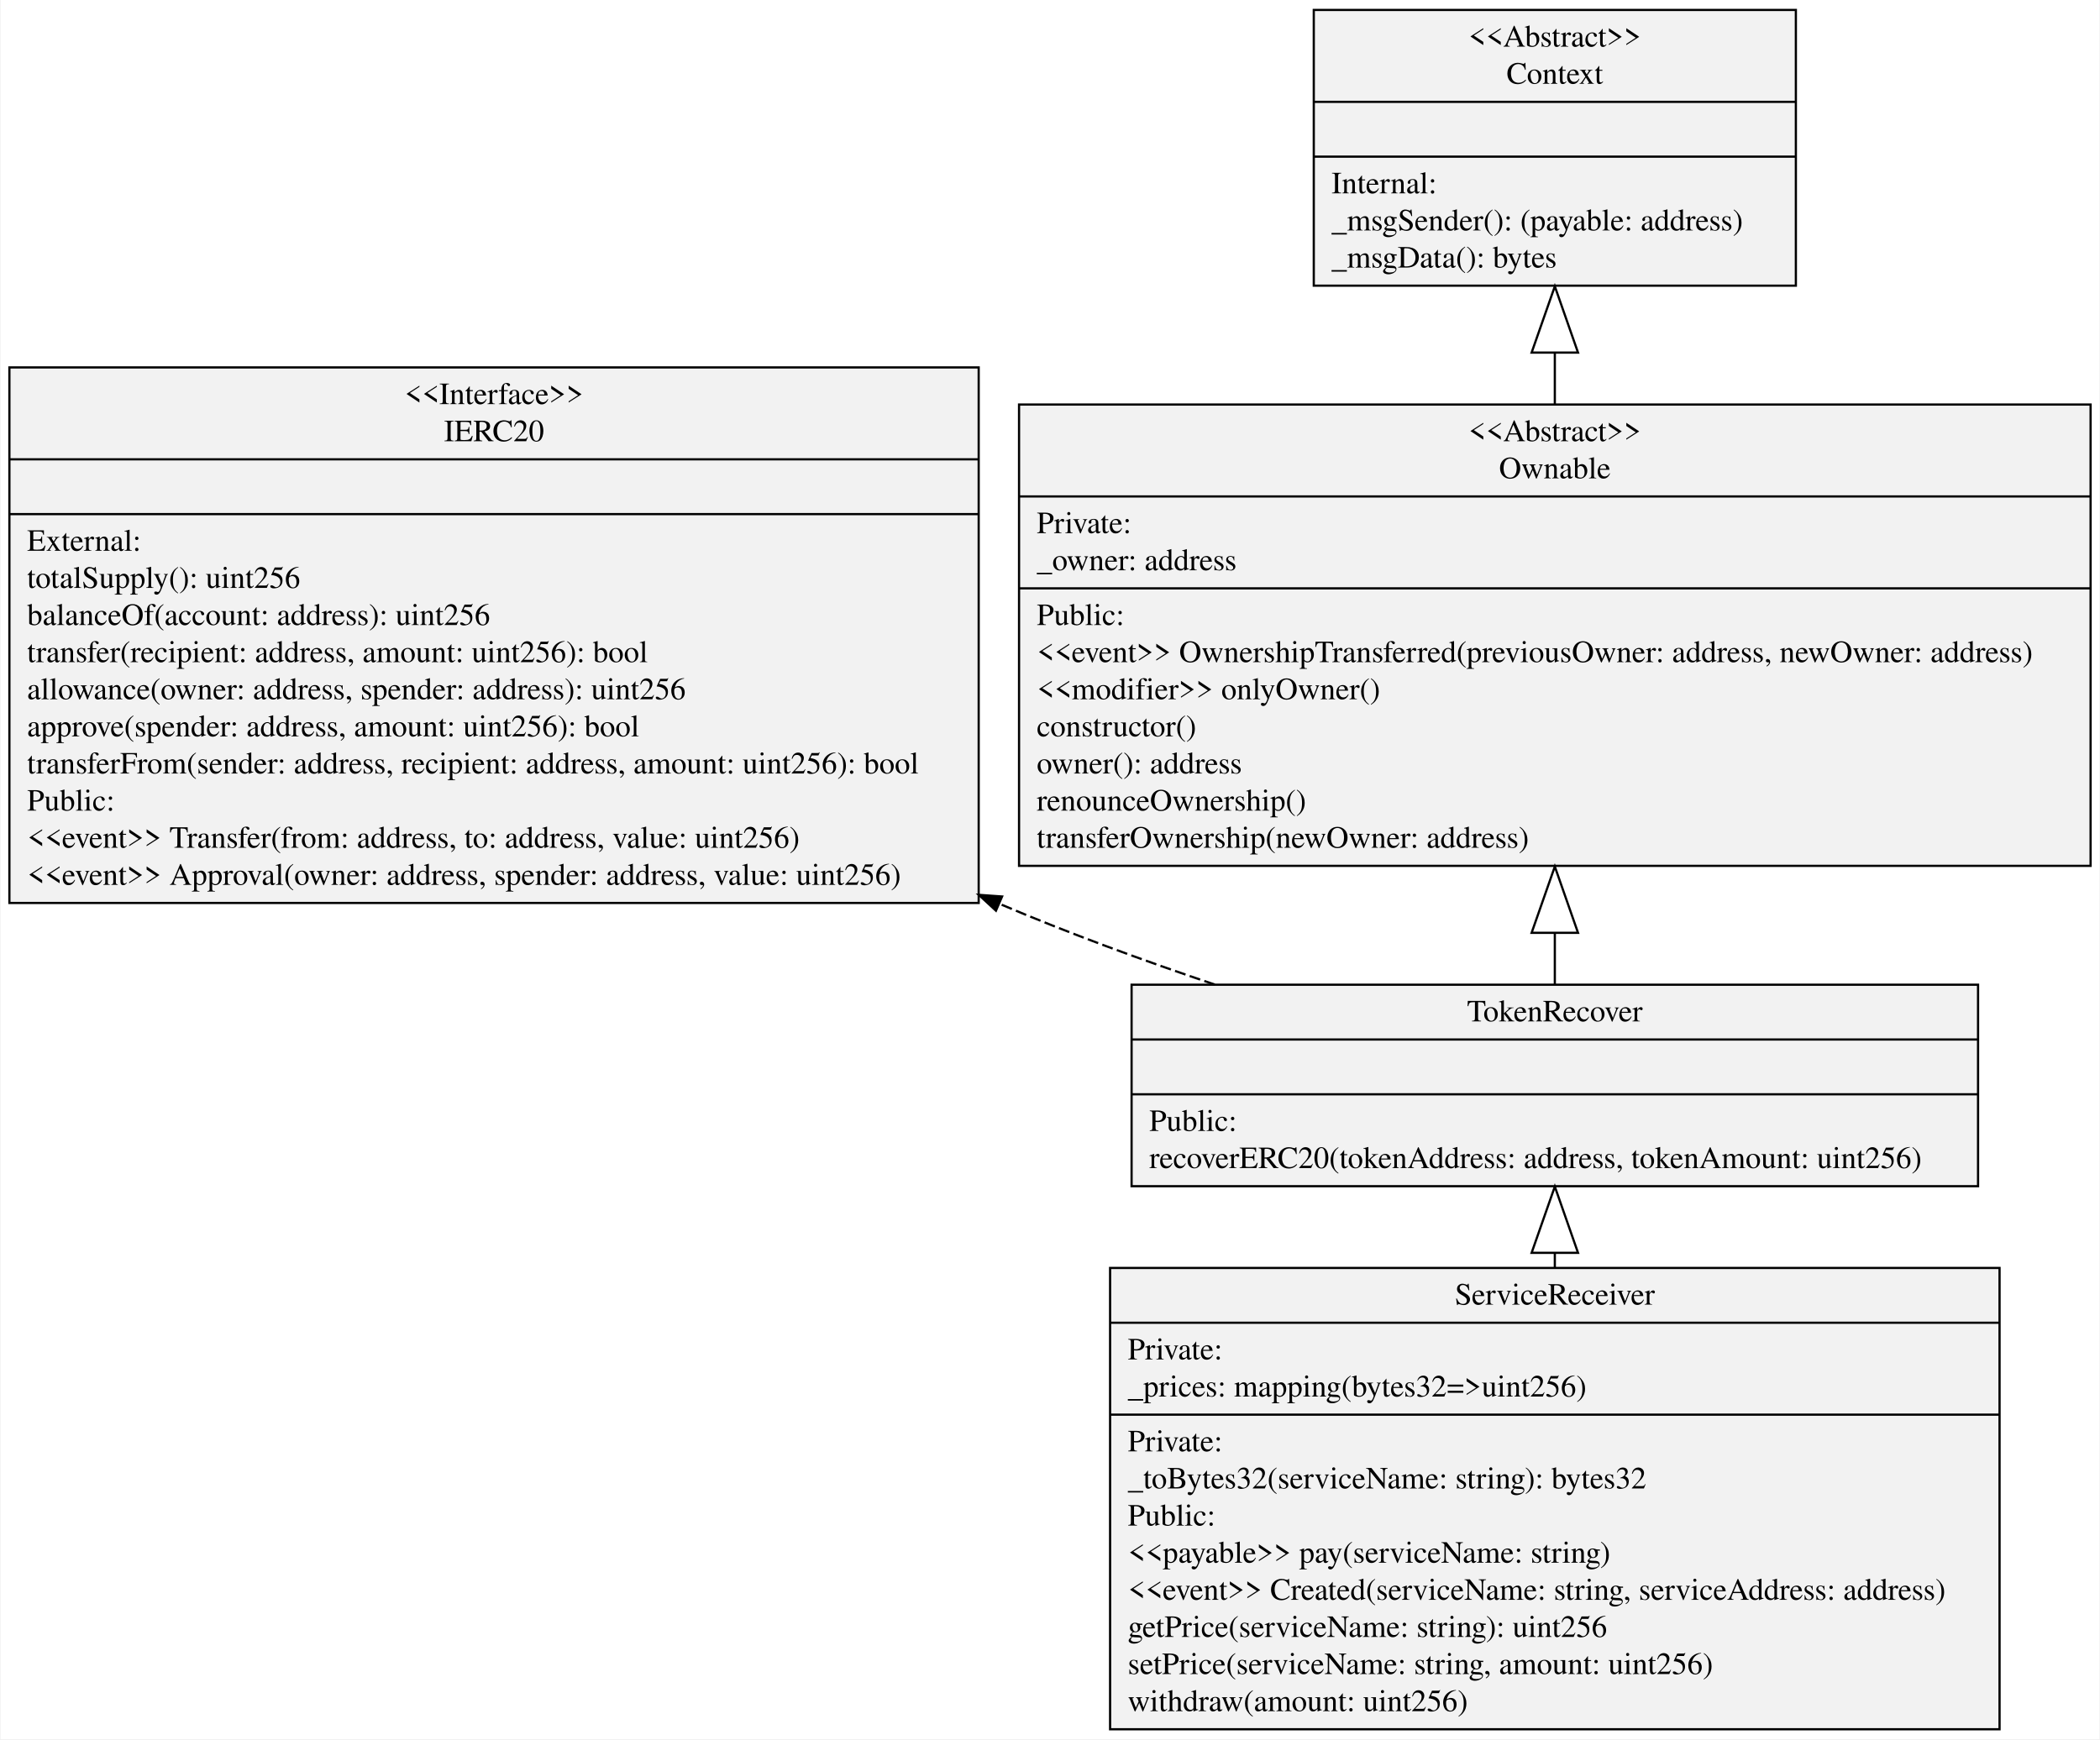
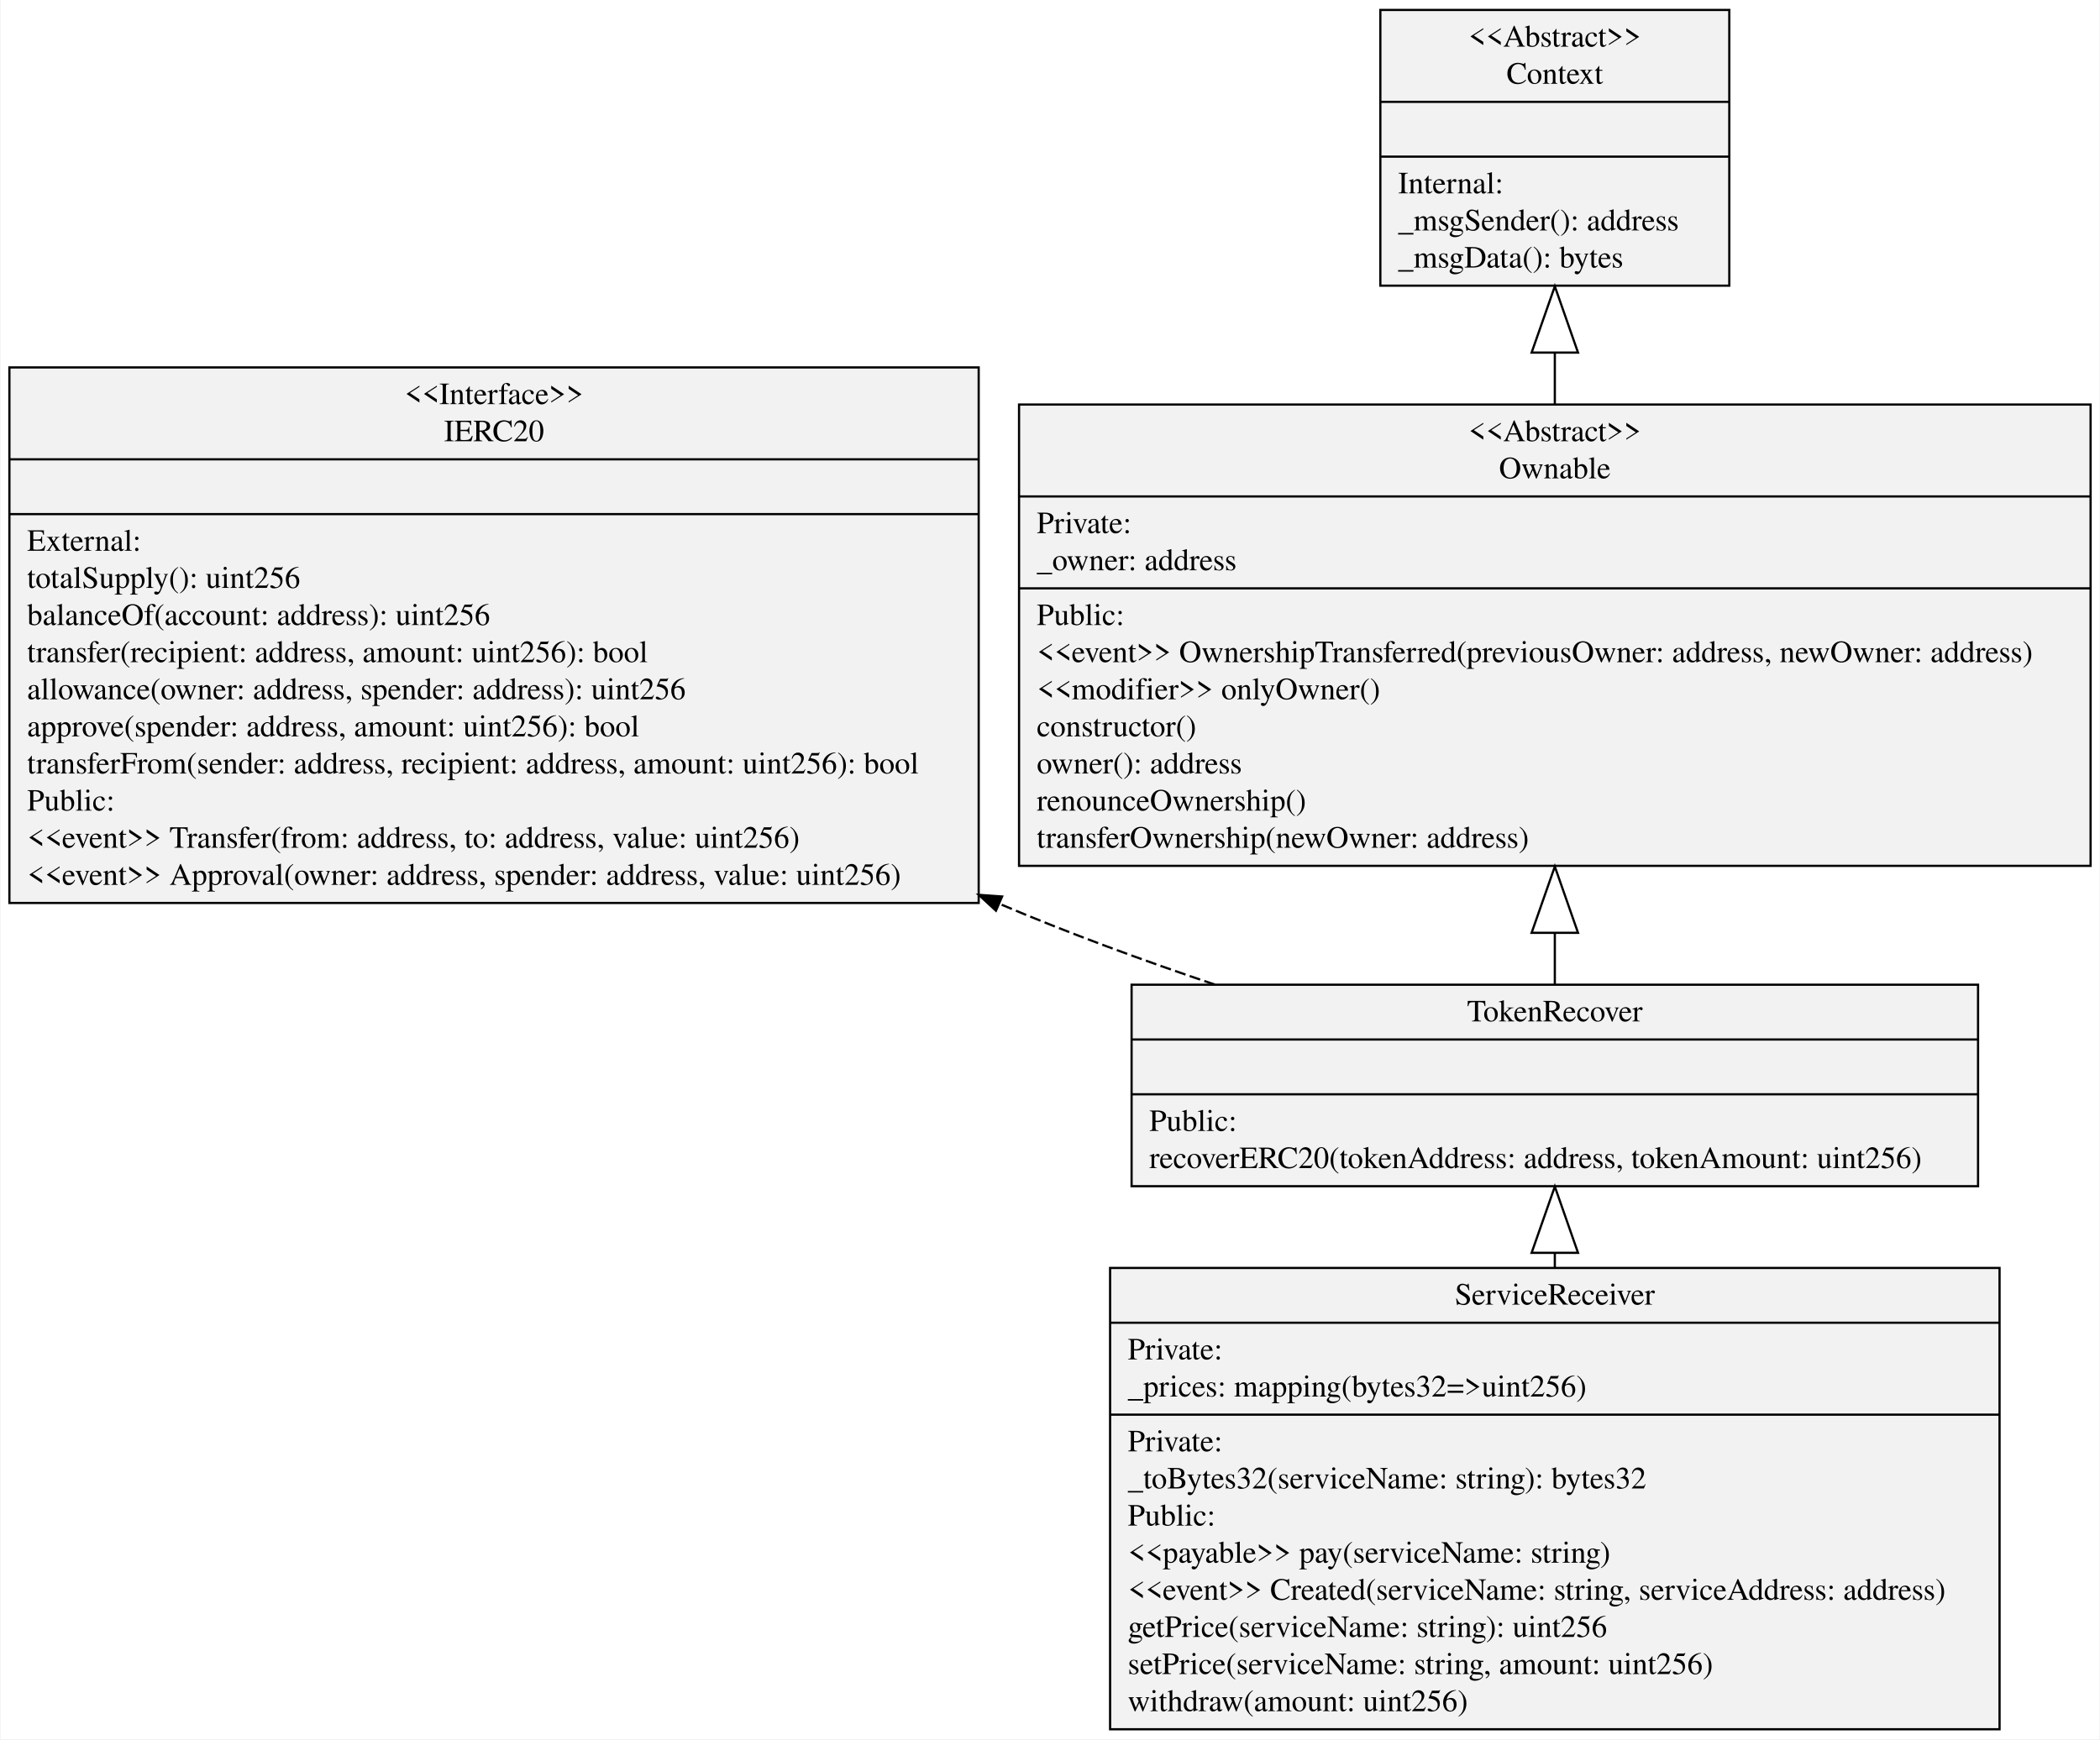
<svg xmlns="http://www.w3.org/2000/svg" width="950pt" height="787pt" viewBox="0.00 0.00 949.74 787.20">
  <g id="graph0" class="graph" transform="scale(1 1) rotate(0) translate(4 783.2)">
    <polygon fill="#ffffff" stroke="transparent" points="-4,4 -4,-783.2 945.737,-783.2 945.737,4 -4,4" />
    <g id="node1" class="node">
      <polygon fill="#f2f2f2" stroke="#000000" points="0,-374.5 0,-616.9 438.6,-616.9 438.6,-374.5 0,-374.5" />
      <text text-anchor="middle" x="219.3" y="-600.3" font-family="Times,serif" font-size="14.00" fill="#000000">&lt;&lt;Interface&gt;&gt;</text>
      <text text-anchor="middle" x="219.3" y="-583.5" font-family="Times,serif" font-size="14.00" fill="#000000">IERC20</text>
      <polyline fill="none" stroke="#000000" points="0,-575.3 438.6,-575.3 " />
      <text text-anchor="middle" x="219.3" y="-558.7" font-family="Times,serif" font-size="14.00" fill="#000000"> </text>
      <polyline fill="none" stroke="#000000" points="0,-550.5 438.6,-550.5 " />
      <text text-anchor="start" x="8" y="-533.9" font-family="Times,serif" font-size="14.00" fill="#000000">External:</text>
      <text text-anchor="start" x="8" y="-517.1" font-family="Times,serif" font-size="14.00" fill="#000000">     totalSupply(): uint256</text>
      <text text-anchor="start" x="8" y="-500.3" font-family="Times,serif" font-size="14.00" fill="#000000">     balanceOf(account: address): uint256</text>
      <text text-anchor="start" x="8" y="-483.5" font-family="Times,serif" font-size="14.00" fill="#000000">     transfer(recipient: address, amount: uint256): bool</text>
      <text text-anchor="start" x="8" y="-466.7" font-family="Times,serif" font-size="14.00" fill="#000000">     allowance(owner: address, spender: address): uint256</text>
      <text text-anchor="start" x="8" y="-449.9" font-family="Times,serif" font-size="14.00" fill="#000000">     approve(spender: address, amount: uint256): bool</text>
      <text text-anchor="start" x="8" y="-433.1" font-family="Times,serif" font-size="14.00" fill="#000000">     transferFrom(sender: address, recipient: address, amount: uint256): bool</text>
      <text text-anchor="start" x="8" y="-416.3" font-family="Times,serif" font-size="14.00" fill="#000000">Public:</text>
      <text text-anchor="start" x="8" y="-399.5" font-family="Times,serif" font-size="14.00" fill="#000000">    &lt;&lt;event&gt;&gt; Transfer(from: address, to: address, value: uint256)</text>
      <text text-anchor="start" x="8" y="-382.7" font-family="Times,serif" font-size="14.00" fill="#000000">    &lt;&lt;event&gt;&gt; Approval(owner: address, spender: address, value: uint256)</text>
    </g>
    <g id="node2" class="node">
-       <polygon fill="#f2f2f2" stroke="#000000" points="590.228,-653.9 590.228,-778.7 808.372,-778.7 808.372,-653.9 590.228,-653.9" />
+       <polygon fill="#f2f2f2" stroke="#000000" points="620.351,-653.9 620.351,-778.7 778.249,-778.7 778.249,-653.9 620.351,-653.9" />
      <text text-anchor="middle" x="699.3" y="-762.1" font-family="Times,serif" font-size="14.00" fill="#000000">&lt;&lt;Abstract&gt;&gt;</text>
      <text text-anchor="middle" x="699.3" y="-745.3" font-family="Times,serif" font-size="14.00" fill="#000000">Context</text>
-       <polyline fill="none" stroke="#000000" points="590.228,-737.1 808.372,-737.1 " />
+       <polyline fill="none" stroke="#000000" points="620.351,-737.1 778.249,-737.1 " />
      <text text-anchor="middle" x="699.3" y="-720.5" font-family="Times,serif" font-size="14.00" fill="#000000"> </text>
-       <polyline fill="none" stroke="#000000" points="590.228,-712.3 808.372,-712.3 " />
-       <text text-anchor="start" x="598.228" y="-695.7" font-family="Times,serif" font-size="14.00" fill="#000000">Internal:</text>
-       <text text-anchor="start" x="598.228" y="-678.9" font-family="Times,serif" font-size="14.00" fill="#000000">    _msgSender(): (payable: address)</text>
-       <text text-anchor="start" x="598.228" y="-662.1" font-family="Times,serif" font-size="14.00" fill="#000000">    _msgData(): bytes</text>
+       <polyline fill="none" stroke="#000000" points="620.351,-712.3 778.249,-712.3 " />
+       <text text-anchor="start" x="628.351" y="-695.7" font-family="Times,serif" font-size="14.00" fill="#000000">Internal:</text>
+       <text text-anchor="start" x="628.351" y="-678.9" font-family="Times,serif" font-size="14.00" fill="#000000">    _msgSender(): address</text>
+       <text text-anchor="start" x="628.351" y="-662.1" font-family="Times,serif" font-size="14.00" fill="#000000">    _msgData(): bytes</text>
    </g>
    <g id="node3" class="node">
      <polygon fill="#f2f2f2" stroke="#000000" points="456.863,-391.3 456.863,-600.1 941.737,-600.1 941.737,-391.3 456.863,-391.3" />
      <text text-anchor="middle" x="699.3" y="-583.5" font-family="Times,serif" font-size="14.00" fill="#000000">&lt;&lt;Abstract&gt;&gt;</text>
      <text text-anchor="middle" x="699.3" y="-566.7" font-family="Times,serif" font-size="14.00" fill="#000000">Ownable</text>
      <polyline fill="none" stroke="#000000" points="456.863,-558.5 941.737,-558.5 " />
      <text text-anchor="start" x="464.863" y="-541.9" font-family="Times,serif" font-size="14.00" fill="#000000">Private:</text>
      <text text-anchor="start" x="464.863" y="-525.1" font-family="Times,serif" font-size="14.00" fill="#000000">   _owner: address</text>
      <polyline fill="none" stroke="#000000" points="456.863,-516.9 941.737,-516.9 " />
      <text text-anchor="start" x="464.863" y="-500.3" font-family="Times,serif" font-size="14.00" fill="#000000">Public:</text>
      <text text-anchor="start" x="464.863" y="-483.5" font-family="Times,serif" font-size="14.00" fill="#000000">    &lt;&lt;event&gt;&gt; OwnershipTransferred(previousOwner: address, newOwner: address)</text>
      <text text-anchor="start" x="464.863" y="-466.7" font-family="Times,serif" font-size="14.00" fill="#000000">    &lt;&lt;modifier&gt;&gt; onlyOwner()</text>
      <text text-anchor="start" x="464.863" y="-449.9" font-family="Times,serif" font-size="14.00" fill="#000000">    constructor()</text>
      <text text-anchor="start" x="464.863" y="-433.1" font-family="Times,serif" font-size="14.00" fill="#000000">    owner(): address</text>
      <text text-anchor="start" x="464.863" y="-416.3" font-family="Times,serif" font-size="14.00" fill="#000000">    renounceOwnership()</text>
      <text text-anchor="start" x="464.863" y="-399.5" font-family="Times,serif" font-size="14.00" fill="#000000">    transferOwnership(newOwner: address)</text>
    </g>
    <g id="edge1" class="edge">
      <path fill="none" stroke="#000000" d="M699.3,-600.186C699.3,-607.891 699.3,-615.634 699.3,-623.264" />
      <polygon fill="none" stroke="#000000" points="688.8,-623.606 699.3,-653.606 709.8,-623.606 688.8,-623.606" />
    </g>
    <g id="node4" class="node">
      <polygon fill="#f2f2f2" stroke="#000000" points="507.789,-246.3 507.789,-337.5 890.811,-337.5 890.811,-246.3 507.789,-246.3" />
      <text text-anchor="middle" x="699.3" y="-320.9" font-family="Times,serif" font-size="14.00" fill="#000000">TokenRecover</text>
      <polyline fill="none" stroke="#000000" points="507.789,-312.7 890.811,-312.7 " />
      <text text-anchor="middle" x="699.3" y="-296.1" font-family="Times,serif" font-size="14.00" fill="#000000"> </text>
      <polyline fill="none" stroke="#000000" points="507.789,-287.9 890.811,-287.9 " />
      <text text-anchor="start" x="515.789" y="-271.3" font-family="Times,serif" font-size="14.00" fill="#000000">Public:</text>
      <text text-anchor="start" x="515.789" y="-254.5" font-family="Times,serif" font-size="14.00" fill="#000000">    recoverERC20(tokenAddress: address, tokenAmount: uint256)</text>
    </g>
    <g id="edge3" class="edge">
      <path fill="none" stroke="#000000" stroke-dasharray="5,2" d="M545.434,-337.579C512.97,-348.505 479.202,-360.851 448.3,-374 448.2,-374.043 448.099,-374.085 447.999,-374.128" />
      <polygon fill="#000000" stroke="#000000" points="446.414,-371 438.625,-378.182 449.193,-377.425 446.414,-371" />
    </g>
    <g id="edge2" class="edge">
      <path fill="none" stroke="#000000" d="M699.3,-337.637C699.3,-344.869 699.3,-352.65 699.3,-360.743" />
      <polygon fill="none" stroke="#000000" points="688.8,-360.992 699.3,-390.992 709.8,-360.992 688.8,-360.992" />
    </g>
    <g id="node5" class="node">
      <polygon fill="#f2f2f2" stroke="#000000" points="498.063,-.5 498.063,-209.3 900.537,-209.3 900.537,-.5 498.063,-.5" />
      <text text-anchor="middle" x="699.3" y="-192.7" font-family="Times,serif" font-size="14.00" fill="#000000">ServiceReceiver</text>
      <polyline fill="none" stroke="#000000" points="498.063,-184.5 900.537,-184.5 " />
      <text text-anchor="start" x="506.063" y="-167.9" font-family="Times,serif" font-size="14.00" fill="#000000">Private:</text>
      <text text-anchor="start" x="506.063" y="-151.1" font-family="Times,serif" font-size="14.00" fill="#000000">   _prices: mapping(bytes32=&gt;uint256)</text>
      <polyline fill="none" stroke="#000000" points="498.063,-142.9 900.537,-142.9 " />
      <text text-anchor="start" x="506.063" y="-126.3" font-family="Times,serif" font-size="14.00" fill="#000000">Private:</text>
      <text text-anchor="start" x="506.063" y="-109.5" font-family="Times,serif" font-size="14.00" fill="#000000">    _toBytes32(serviceName: string): bytes32</text>
      <text text-anchor="start" x="506.063" y="-92.7" font-family="Times,serif" font-size="14.00" fill="#000000">Public:</text>
      <text text-anchor="start" x="506.063" y="-75.9" font-family="Times,serif" font-size="14.00" fill="#000000">    &lt;&lt;payable&gt;&gt; pay(serviceName: string)</text>
      <text text-anchor="start" x="506.063" y="-59.1" font-family="Times,serif" font-size="14.00" fill="#000000">    &lt;&lt;event&gt;&gt; Created(serviceName: string, serviceAddress: address)</text>
      <text text-anchor="start" x="506.063" y="-42.3" font-family="Times,serif" font-size="14.00" fill="#000000">    getPrice(serviceName: string): uint256</text>
      <text text-anchor="start" x="506.063" y="-25.5" font-family="Times,serif" font-size="14.00" fill="#000000">    setPrice(serviceName: string, amount: uint256)</text>
      <text text-anchor="start" x="506.063" y="-8.7" font-family="Times,serif" font-size="14.00" fill="#000000">    withdraw(amount: uint256)</text>
    </g>
    <g id="edge4" class="edge">
      <path fill="none" stroke="#000000" d="M699.3,-209.335C699.3,-211.549 699.3,-213.755 699.3,-215.948" />
      <polygon fill="none" stroke="#000000" points="688.8,-216.147 699.3,-246.147 709.8,-216.147 688.8,-216.147" />
    </g>
  </g>
</svg>
